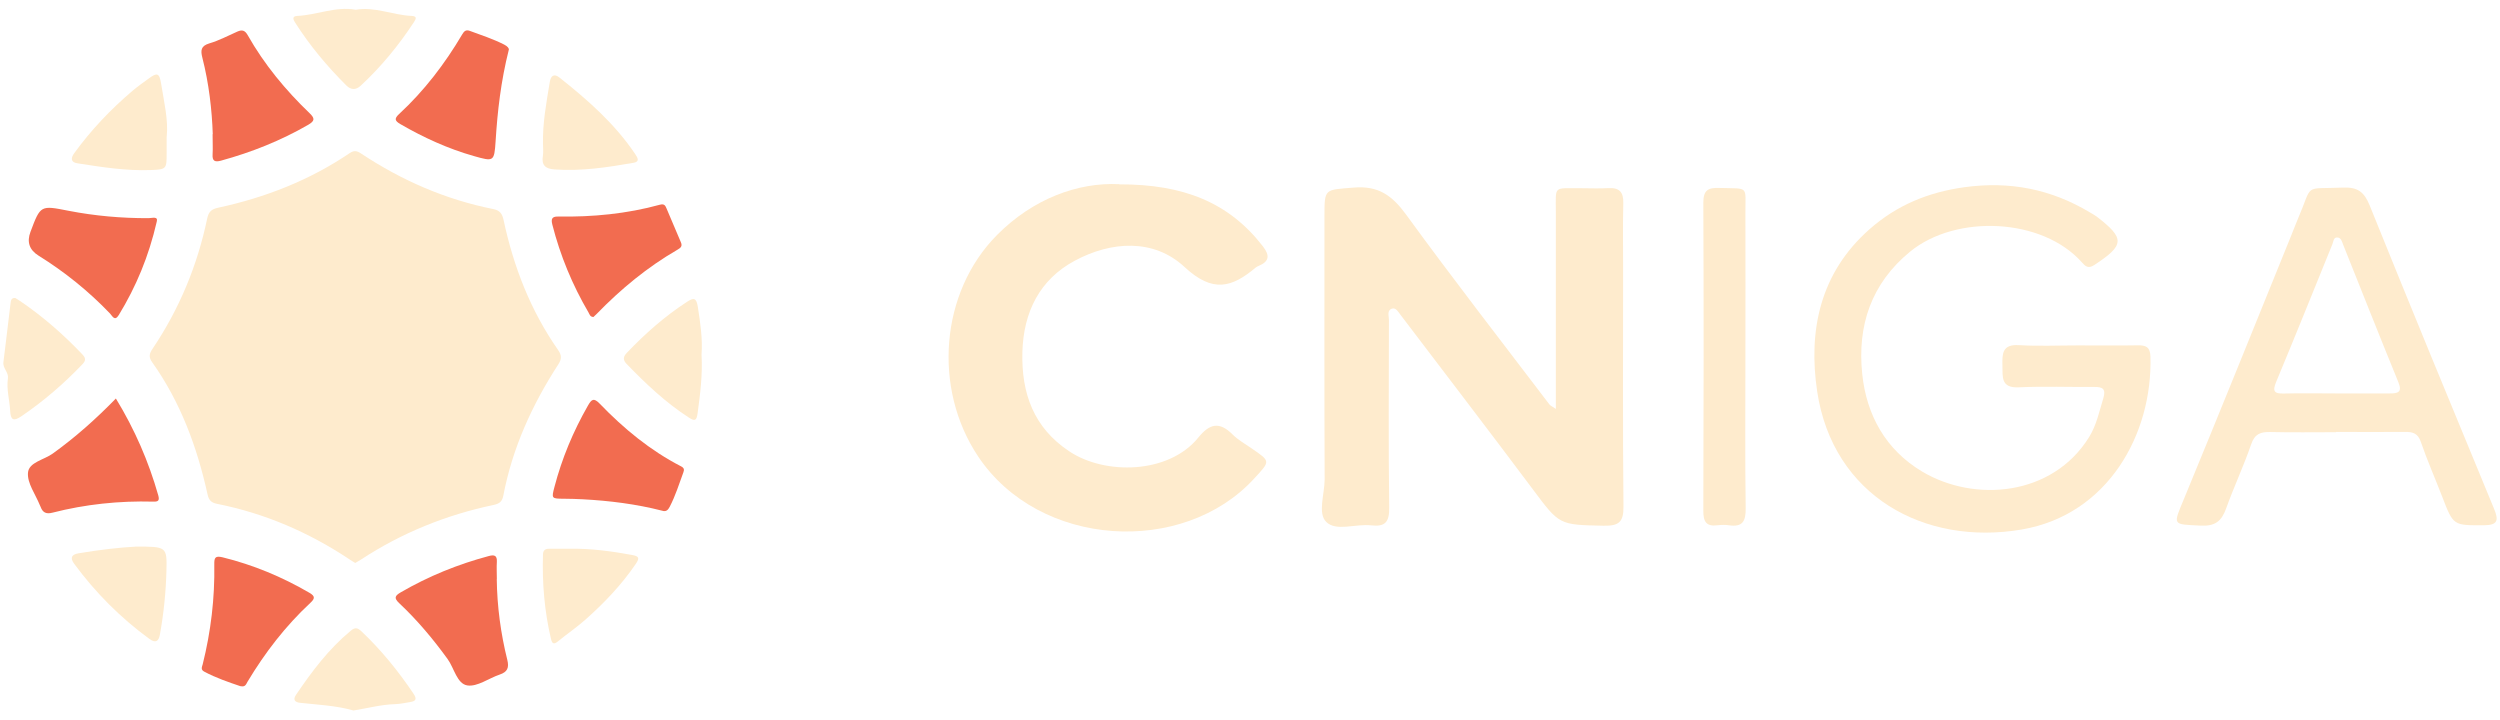
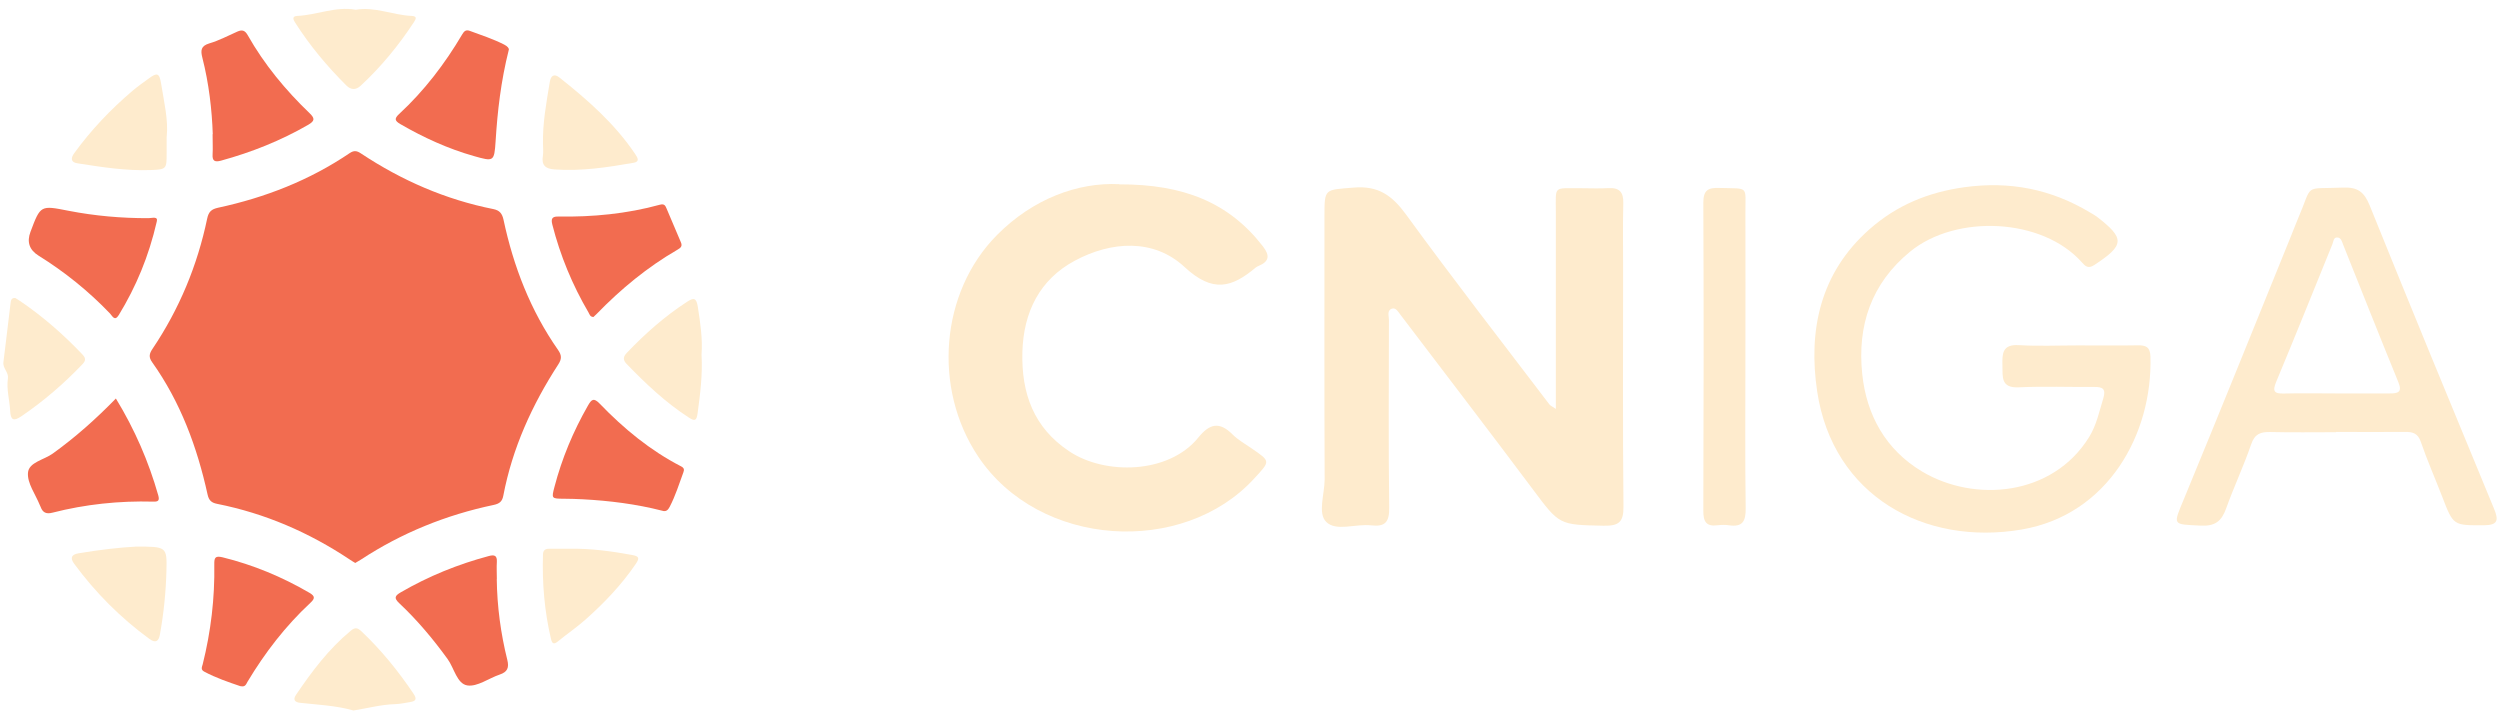
<svg xmlns="http://www.w3.org/2000/svg" id="CNIGA" version="1.1" viewBox="0 0 278 80">
  <defs>
    <style>
      .st0 {
        fill: #f26c50;
      }

      .st1 {
        fill: #feebcd;
      }
    </style>
  </defs>
  <g id="Full_Logo">
    <g id="Sun_Mark">
-       <path class="st1" d="M39.5,62.6c-.23-.14-.44-.26-.64-.4-4.51-3-9.39-5.11-14.71-6.17-.6-.12-.92-.35-1.07-1.05-1.16-5.27-3.01-10.27-6.16-14.7-.41-.57-.32-.96.04-1.49,2.98-4.43,4.99-9.27,6.08-14.49.16-.76.48-1.04,1.21-1.2,5.24-1.13,10.17-3.05,14.63-6.07.49-.33.81-.27,1.27.04,4.51,2.99,9.39,5.12,14.71,6.18.7.14.98.5,1.13,1.18,1.11,5.21,3,10.1,6.07,14.49.41.59.41,1,.03,1.59-2.92,4.5-5.11,9.31-6.12,14.6-.12.64-.41.9-1.08,1.04-5.29,1.11-10.23,3.11-14.76,6.08-.2.13-.41.24-.62.37Z" />
+       <path class="st0" d="M39.5,62.6c-.23-.14-.44-.26-.64-.4-4.51-3-9.39-5.11-14.71-6.17-.6-.12-.92-.35-1.07-1.05-1.16-5.27-3.01-10.27-6.16-14.7-.41-.57-.32-.96.04-1.49,2.98-4.43,4.99-9.27,6.08-14.49.16-.76.48-1.04,1.21-1.2,5.24-1.13,10.17-3.05,14.63-6.07.49-.33.81-.27,1.27.04,4.51,2.99,9.39,5.12,14.71,6.18.7.14.98.5,1.13,1.18,1.11,5.21,3,10.1,6.07,14.49.41.59.41,1,.03,1.59-2.92,4.5-5.11,9.31-6.12,14.6-.12.64-.41.9-1.08,1.04-5.29,1.11-10.23,3.11-14.76,6.08-.2.13-.41.24-.62.37Z" />
      <g>
        <path class="st0" d="M55.24,64.41c.04,3.03.44,6.02,1.17,8.96.22.88.02,1.35-.84,1.64-1.22.41-2.49,1.38-3.6,1.21-1.16-.18-1.46-1.92-2.2-2.94-1.61-2.22-3.37-4.32-5.37-6.2-.62-.58-.49-.83.16-1.21,3.08-1.79,6.35-3.12,9.8-4.04.59-.16.93-.08.89.64-.04.64,0,1.29,0,1.93Z" />
        <path class="st0" d="M12.89,44.32c2.1,3.45,3.64,7,4.71,10.77.17.6-.04.71-.56.69-3.79-.1-7.54.29-11.21,1.23-.69.18-1.08-.01-1.31-.64-.03-.08-.07-.14-.1-.22-.48-1.19-1.4-2.42-1.31-3.57.08-1.18,1.79-1.44,2.75-2.14,2.49-1.79,4.77-3.81,7.03-6.13Z" />
        <path class="st0" d="M23.66,14.92c-.09-2.66-.42-5.62-1.16-8.51-.2-.8-.18-1.3.79-1.59,1.07-.31,2.08-.86,3.11-1.31.53-.23.84-.14,1.15.41,1.84,3.25,4.2,6.1,6.88,8.67.61.59.57.86-.16,1.29-3.05,1.76-6.29,3.05-9.68,3.98-.66.18-1,.09-.95-.69.04-.64,0-1.29,0-2.25Z" />
        <path class="st0" d="M56.58,5.53c-.89,3.54-1.26,6.85-1.47,10.19-.15,2.27-.21,2.26-2.43,1.63-2.88-.82-5.57-2.05-8.16-3.55-.64-.37-.68-.62-.14-1.12,2.8-2.59,5.09-5.59,7.02-8.86.21-.36.42-.55.86-.38,1.28.47,2.59.9,3.81,1.52.38.19.56.44.51.58Z" />
        <path class="st0" d="M17.43,24.65c-.89,3.87-2.3,7.23-4.22,10.38-.46.75-.72.1-.97-.16-2.38-2.49-5.04-4.63-7.95-6.44q-1.54-.96-.9-2.65c1.12-2.99,1.12-2.95,4.24-2.34,2.93.57,5.89.83,8.88.82.4,0,1.1-.25.92.39Z" />
        <path class="st0" d="M73.63,56.79c-2.89-.74-5.84-1.11-8.82-1.27-.68-.04-1.37-.05-2.05-.06-1.44-.01-1.45,0-1.1-1.33.83-3.17,2.08-6.16,3.71-9.01.4-.7.64-.94,1.33-.22,2.66,2.76,5.6,5.19,9.04,6.96.35.18.36.38.25.67-.47,1.28-.88,2.59-1.51,3.81-.19.37-.41.6-.85.45Z" />
        <path class="st0" d="M26.75,76.31c-1.32-.45-2.73-.92-4.05-1.63-.4-.22-.25-.49-.16-.81.91-3.64,1.35-7.34,1.29-11.1-.01-.72.07-1,.91-.8,3.42.84,6.63,2.18,9.67,3.95.69.4.58.67.09,1.13-2.76,2.57-5.03,5.52-6.97,8.75-.16.27-.24.63-.78.5Z" />
        <path class="st0" d="M65.98,35.25c-.37-.02-.42-.3-.53-.49-1.8-3.07-3.15-6.33-4.03-9.78-.14-.57-.1-.92.64-.9,3.84.06,7.63-.3,11.34-1.32.49-.13.59.13.71.4.55,1.25,1.05,2.52,1.6,3.77.21.47-.04.64-.38.84-3.33,1.93-6.27,4.35-8.95,7.11-.14.14-.28.27-.4.38Z" />
        <path class="st1" d="M39.53,1.09c2.15-.38,4.15.59,6.24.68.62.03.51.31.26.69-1.7,2.59-3.65,4.97-5.93,7.08-.54.5-1.09.46-1.59-.04-2.14-2.13-4.06-4.43-5.68-6.97-.19-.29-.43-.73.23-.76,2.18-.1,4.25-1.08,6.47-.69Z" />
        <path class="st1" d="M39.28,79c-1.89-.54-3.92-.63-5.93-.85-.51-.06-.83-.31-.43-.89,1.76-2.6,3.63-5.09,6.07-7.11.5-.42.76-.35,1.2.05,2.2,2.08,4.09,4.41,5.78,6.92.41.61.3.84-.36.95-.55.09-1.11.21-1.66.23-1.55.04-3.04.45-4.66.71Z" />
        <path class="st1" d="M18.53,15.18c0,.81,0,1.34,0,1.86,0,1.74,0,1.81-1.8,1.87-2.73.1-5.43-.33-8.12-.75-.76-.12-.75-.58-.36-1.12,1.87-2.58,4.05-4.87,6.47-6.93.58-.49,1.2-.93,1.82-1.38.92-.68,1.18-.63,1.37.54.33,2.05.82,4.09.63,5.91Z" />
        <path class="st1" d="M1.74,33.16c.12.08.3.18.46.29,2.54,1.72,4.84,3.73,6.95,5.95.38.4.43.67.02,1.1-2.06,2.16-4.31,4.1-6.78,5.78-.88.6-1.21.45-1.26-.6-.06-1.2-.43-2.39-.25-3.6.1-.7-.59-1.11-.5-1.81.29-2.2.52-4.41.8-6.61.03-.23.08-.6.57-.51Z" />
        <path class="st1" d="M78.01,39.43c.13,2.26-.15,4.4-.44,6.55-.11.79-.3.89-.96.46-2.59-1.67-4.8-3.77-6.93-5.97-.43-.45-.39-.8.02-1.23,2.03-2.13,4.22-4.07,6.7-5.68.71-.46,1.04-.49,1.2.57.28,1.79.54,3.57.41,5.3Z" />
        <path class="st1" d="M15.06,60.78c3.46,0,3.51,0,3.45,2.63-.06,2.4-.3,4.79-.73,7.16-.13.75-.48.97-1.15.49-3.23-2.36-6.02-5.16-8.39-8.38-.48-.66-.27-1.02.48-1.15,2.37-.4,4.76-.67,6.33-.74Z" />
        <path class="st1" d="M63.36,61.02c2.33-.04,4.62.27,6.91.69.78.14.88.33.44.98-1.59,2.34-3.52,4.36-5.63,6.23-.96.85-2.02,1.57-3.01,2.38-.46.38-.67.32-.8-.25-.73-3.09-.99-6.23-.89-9.4.01-.47.26-.63.69-.63.76,0,1.53,0,2.29,0Z" />
        <path class="st1" d="M60.38,16.01c-.05-2.33.38-4.62.76-6.91.11-.65.45-.97,1.07-.48,3.15,2.5,6.16,5.14,8.43,8.52.29.43.51.84-.18.96-2.91.51-5.84.96-8.82.74-.98-.07-1.45-.47-1.27-1.51.07-.43.01-.88.01-1.33Z" />
      </g>
    </g>
    <g id="CNIGA1" data-name="CNIGA">
      <path class="st1" d="M173.01,45.47c0-7.46,0-14.65,0-21.83,0-3.09-.34-2.68,2.8-2.71,1.01,0,2.03.05,3.03-.01,1.24-.07,1.7.44,1.67,1.67-.06,2.44-.02,4.88-.02,7.32,0,8.8-.05,17.61.04,26.41.02,1.76-.53,2.17-2.21,2.14-4.96-.1-4.9-.07-7.88-4.06-4.86-6.5-9.8-12.93-14.71-19.4-.25-.33-.51-.82-.94-.68-.59.19-.34.82-.34,1.25-.01,6.96-.06,13.92.03,20.88.02,1.6-.44,2.15-2.01,1.97-1.7-.2-3.89.71-4.99-.38-.98-.96-.18-3.11-.18-4.73-.04-9.75-.02-19.51-.02-29.27,0-3.12.01-2.91,3.25-3.18,2.73-.23,4.26.86,5.82,2.99,5.19,7.14,10.61,14.1,15.95,21.13.1.13.28.2.71.49Z" />
      <path class="st1" d="M124.44,20.5c7.16-.02,12.22,2.01,16,6.9.79,1.03.7,1.67-.48,2.17-.11.05-.22.1-.31.17-2.66,2.24-4.79,2.87-7.93-.05-3.43-3.19-8.16-2.88-12.22-.69-3.87,2.08-5.69,5.68-5.81,10.15-.12,4.59,1.25,8.4,5.2,11.03,3.99,2.67,11.07,2.54,14.36-1.52,1.26-1.56,2.35-1.81,3.81-.35.62.62,1.42,1.06,2.15,1.57,2.11,1.45,2.05,1.38.25,3.34-7.91,8.63-23.88,7.73-30.69-2.46-5.06-7.57-4.22-18.26,2.1-24.63,3.99-4.02,8.97-5.87,13.57-5.65Z" />
      <path class="st1" d="M231.1,38.41c2.2,0,4.4.03,6.6-.01.92-.02,1.4.18,1.43,1.26.24,8.58-4.7,17.58-14.31,19.22-10.8,1.85-21-3.72-22.75-15.35-1.01-6.76.31-13.17,5.81-18.03,3.02-2.67,6.51-4.12,10.55-4.68,5.05-.7,9.65.21,13.97,2.8.25.15.52.29.76.47,3.16,2.44,3.11,3.16-.29,5.39-.66.43-.99.12-1.35-.29-4.42-4.99-14.01-5.38-19.1-1.22-4.36,3.56-5.9,8.27-5.34,13.62.47,4.55,2.6,8.42,6.65,10.84,5.83,3.48,14.5,2.76,18.58-3.83.83-1.34,1.13-2.85,1.58-4.32.32-1.06-.1-1.26-1-1.25-2.8.02-5.6-.09-8.39.04-2.02.1-1.8-1.15-1.83-2.43-.03-1.31-.02-2.37,1.82-2.26,2.19.13,4.4.03,6.6.03Z" />
      <path class="st1" d="M259.76,48.06c-2.44,0-4.88.04-7.32-.02-1.07-.02-1.72.21-2.11,1.37-.83,2.41-1.92,4.72-2.78,7.12-.51,1.43-1.23,2-2.83,1.92-3.2-.16-3.09,0-1.86-2.98,4.03-9.75,7.97-19.54,11.94-29.32.25-.6.47-1.22.73-1.82,1.73-4.01.5-3.28,5-3.47,1.64-.07,2.37.48,2.98,1.99,4.55,11.27,9.18,22.5,13.83,33.73.53,1.29.42,1.82-1.14,1.83-3.4.01-3.38.06-4.62-3.16-.79-2.05-1.68-4.06-2.39-6.13-.33-.96-.92-1.1-1.75-1.09-2.56.02-5.12,0-7.67,0ZM259.7,43.75c2.02,0,4.04,0,6.05,0,.86,0,1.41-.11.96-1.22-2.08-5.09-4.11-10.21-6.15-15.32-.13-.34-.22-.75-.61-.8-.48-.06-.46.44-.59.75-2.07,5.09-4.12,10.2-6.24,15.28-.45,1.08-.24,1.35.87,1.32,1.9-.05,3.8-.01,5.7-.01Z" />
      <path class="st1" d="M194.09,39.75c0,5.59-.05,11.17.03,16.76.02,1.45-.34,2.13-1.87,1.9-.41-.06-.84-.05-1.25,0-1.29.17-1.6-.43-1.59-1.63.04-11.41.05-22.82,0-34.23,0-1.42.53-1.69,1.78-1.65,3.37.1,2.88-.3,2.9,2.81.02,5.35,0,10.7,0,16.05Z" />
    </g>
  </g>
</svg>
